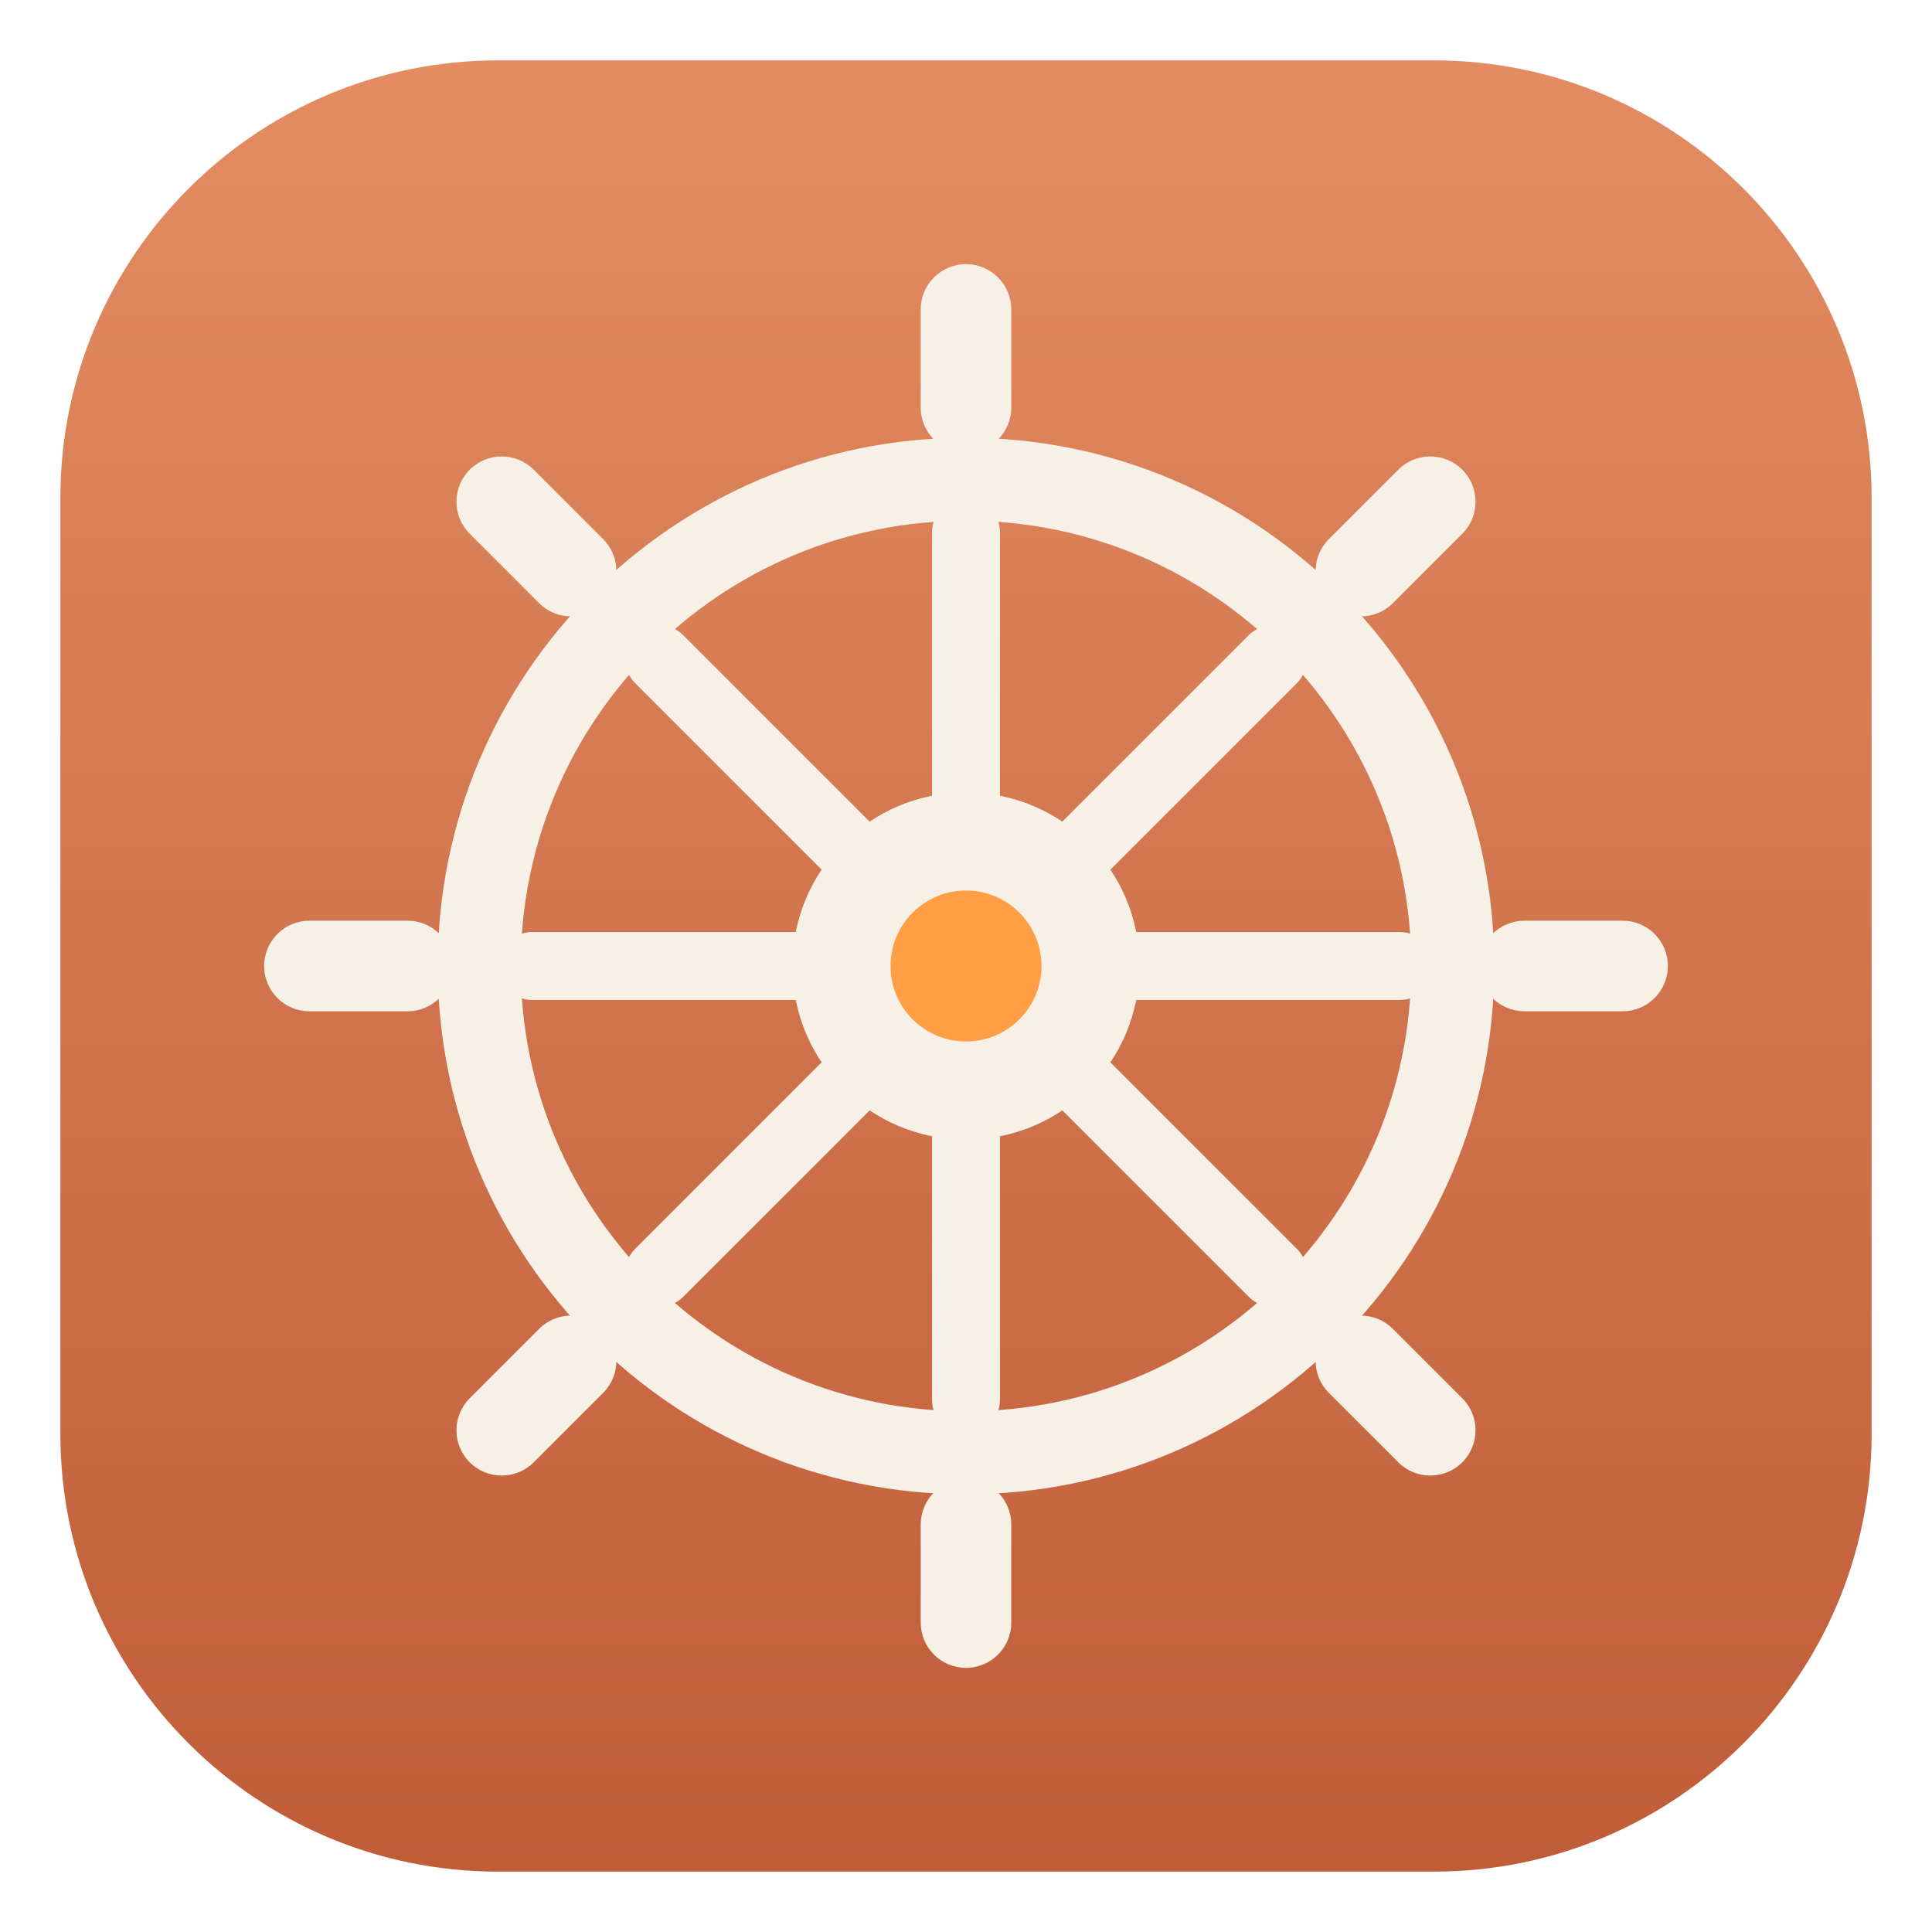
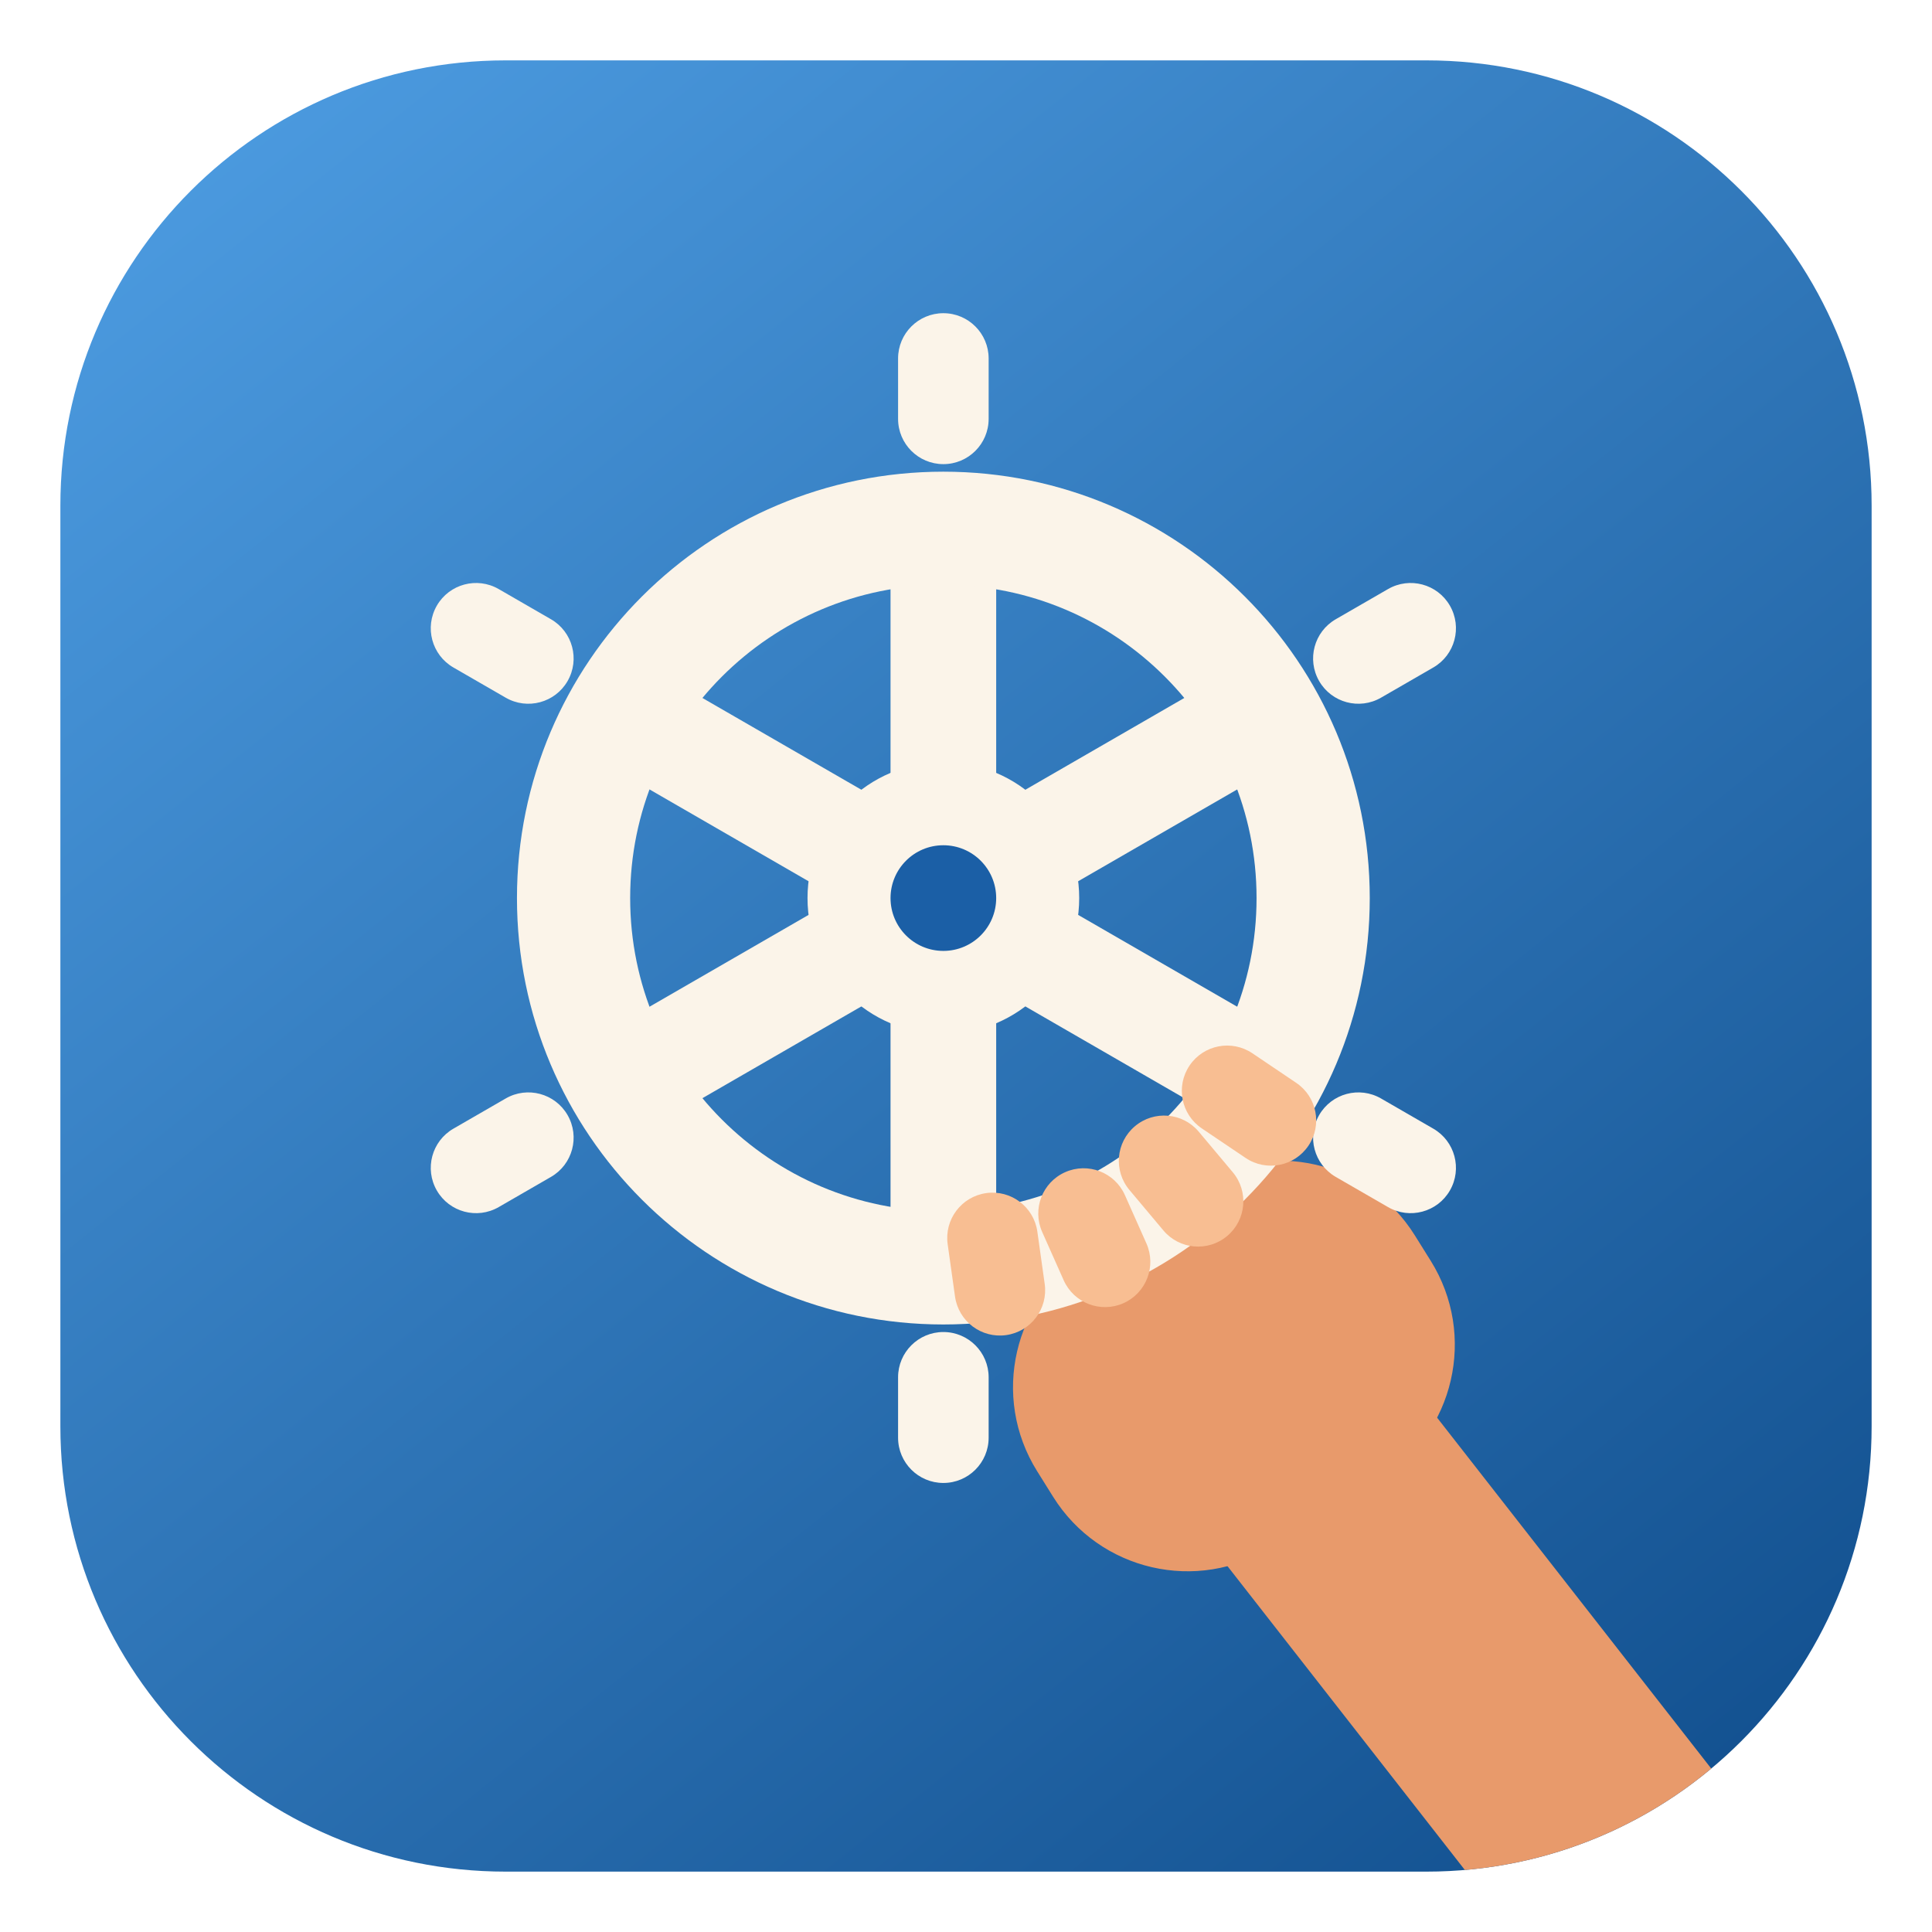
<svg xmlns="http://www.w3.org/2000/svg" viewBox="0 0 512 512" role="img" aria-label="Deckhand logo">
  <defs>
-     <linearGradient id="tile" x1="0" y1="0" x2="0" y2="1">
-       <stop offset="0" stop-color="#E38C62" />
-       <stop offset="1" stop-color="#BF5D39" />
+     <linearGradient id="tile" x1="0.1" y1="0" x2="0.9" y2="1">
+       <stop offset="0" stop-color="#4C9BE0" />
+       <stop offset="1" stop-color="#12508F" />
    </linearGradient>
-     <g id="spoke">
-       <rect x="247" y="132" width="18" height="90" rx="9" fill="#F6F0E6" />
-       <rect x="244" y="70" width="24" height="50" rx="12" fill="#F6F0E6" />
+     <clipPath id="tileClip">
+       <rect x="16" y="16" width="480" height="480" rx="118" />
+     </clipPath>
+     <rect id="spoke" x="236" y="138" width="28" height="200" rx="14" />
+     <rect id="grip" x="238" y="83" width="24" height="40" rx="12" />
+     <rect id="finger" x="-19" y="-12" width="38" height="24" rx="12" />
+   </defs>
+   <g clip-path="url(#tileClip)">
+     <rect x="16" y="16" width="480" height="480" rx="118" fill="url(#tile)" />
+     <g fill="#E89A6B">
+       <path d="M327 362 L452 522" stroke="#E89A6B" stroke-width="68" stroke-linecap="round" />
+       <rect x="268" y="316" width="118" height="92" rx="42" transform="rotate(-32 327 362)" />
    </g>
-   </defs>
-   <rect x="16" y="16" width="480" height="480" rx="116" fill="url(#tile)" />
-   <circle cx="256" cy="256" r="129" fill="none" stroke="#F6F0E6" stroke-width="22" />
-   <use href="#spoke" transform="rotate(0 256 256)" />
-   <use href="#spoke" transform="rotate(45 256 256)" />
-   <use href="#spoke" transform="rotate(90 256 256)" />
-   <use href="#spoke" transform="rotate(135 256 256)" />
-   <use href="#spoke" transform="rotate(180 256 256)" />
-   <use href="#spoke" transform="rotate(225 256 256)" />
-   <use href="#spoke" transform="rotate(270 256 256)" />
-   <use href="#spoke" transform="rotate(315 256 256)" />
-   <circle cx="256" cy="256" r="46" fill="#F6F0E6" />
-   <circle cx="256" cy="256" r="20" fill="#FF9E44" />
+     <g fill="#FBF4E9">
+       <use href="#spoke" transform="rotate(0 250 238)" />
+       <use href="#spoke" transform="rotate(60 250 238)" />
+       <use href="#spoke" transform="rotate(120 250 238)" />
+       <use href="#grip" transform="rotate(0 250 238)" />
+       <use href="#grip" transform="rotate(60 250 238)" />
+       <use href="#grip" transform="rotate(120 250 238)" />
+       <use href="#grip" transform="rotate(180 250 238)" />
+       <use href="#grip" transform="rotate(240 250 238)" />
+       <use href="#grip" transform="rotate(300 250 238)" />
+       <circle cx="250" cy="238" r="98" fill="none" stroke="#FBF4E9" stroke-width="30" />
+       <circle cx="250" cy="238" r="36" />
+     </g>
+     <circle cx="250" cy="238" r="14" fill="#1B5FA6" />
+     <g fill="#F8BE92">
+       <use href="#finger" transform="translate(331 293) rotate(34)" />
+       <use href="#finger" transform="translate(313 313) rotate(50)" />
+       <use href="#finger" transform="translate(290 328) rotate(66)" />
+       <use href="#finger" transform="translate(264 335) rotate(82)" />
+     </g>
+   </g>
</svg>
